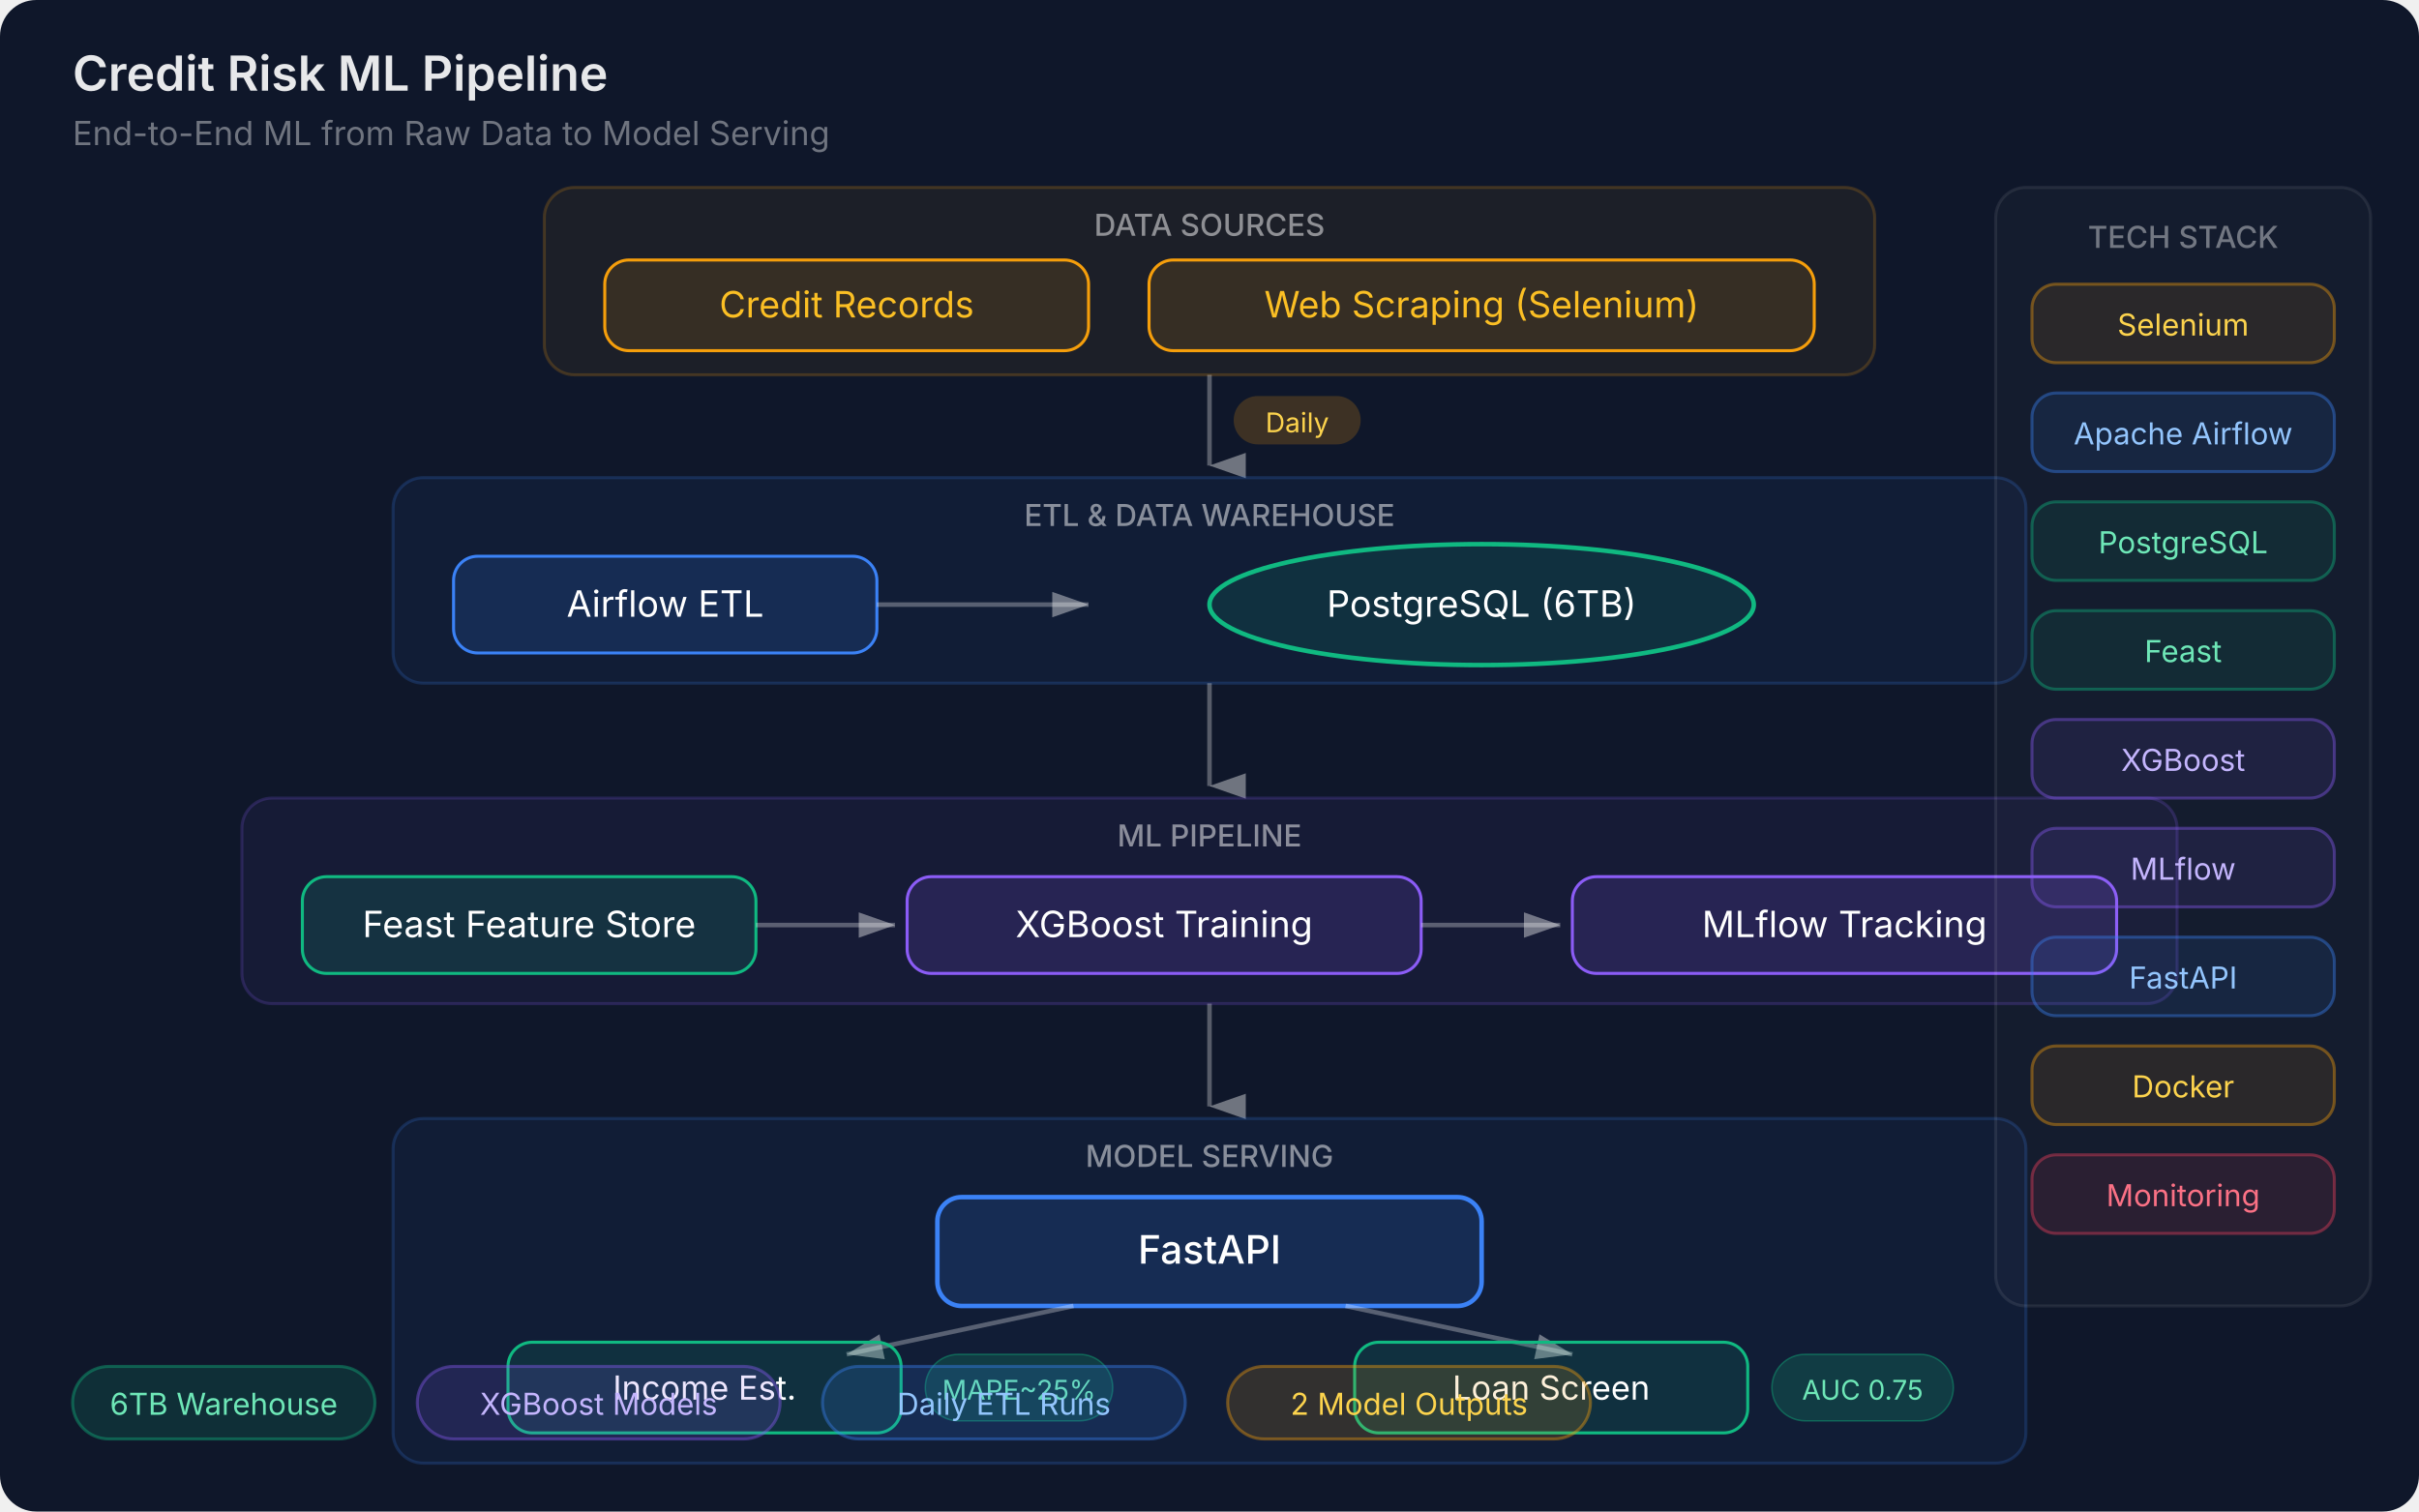
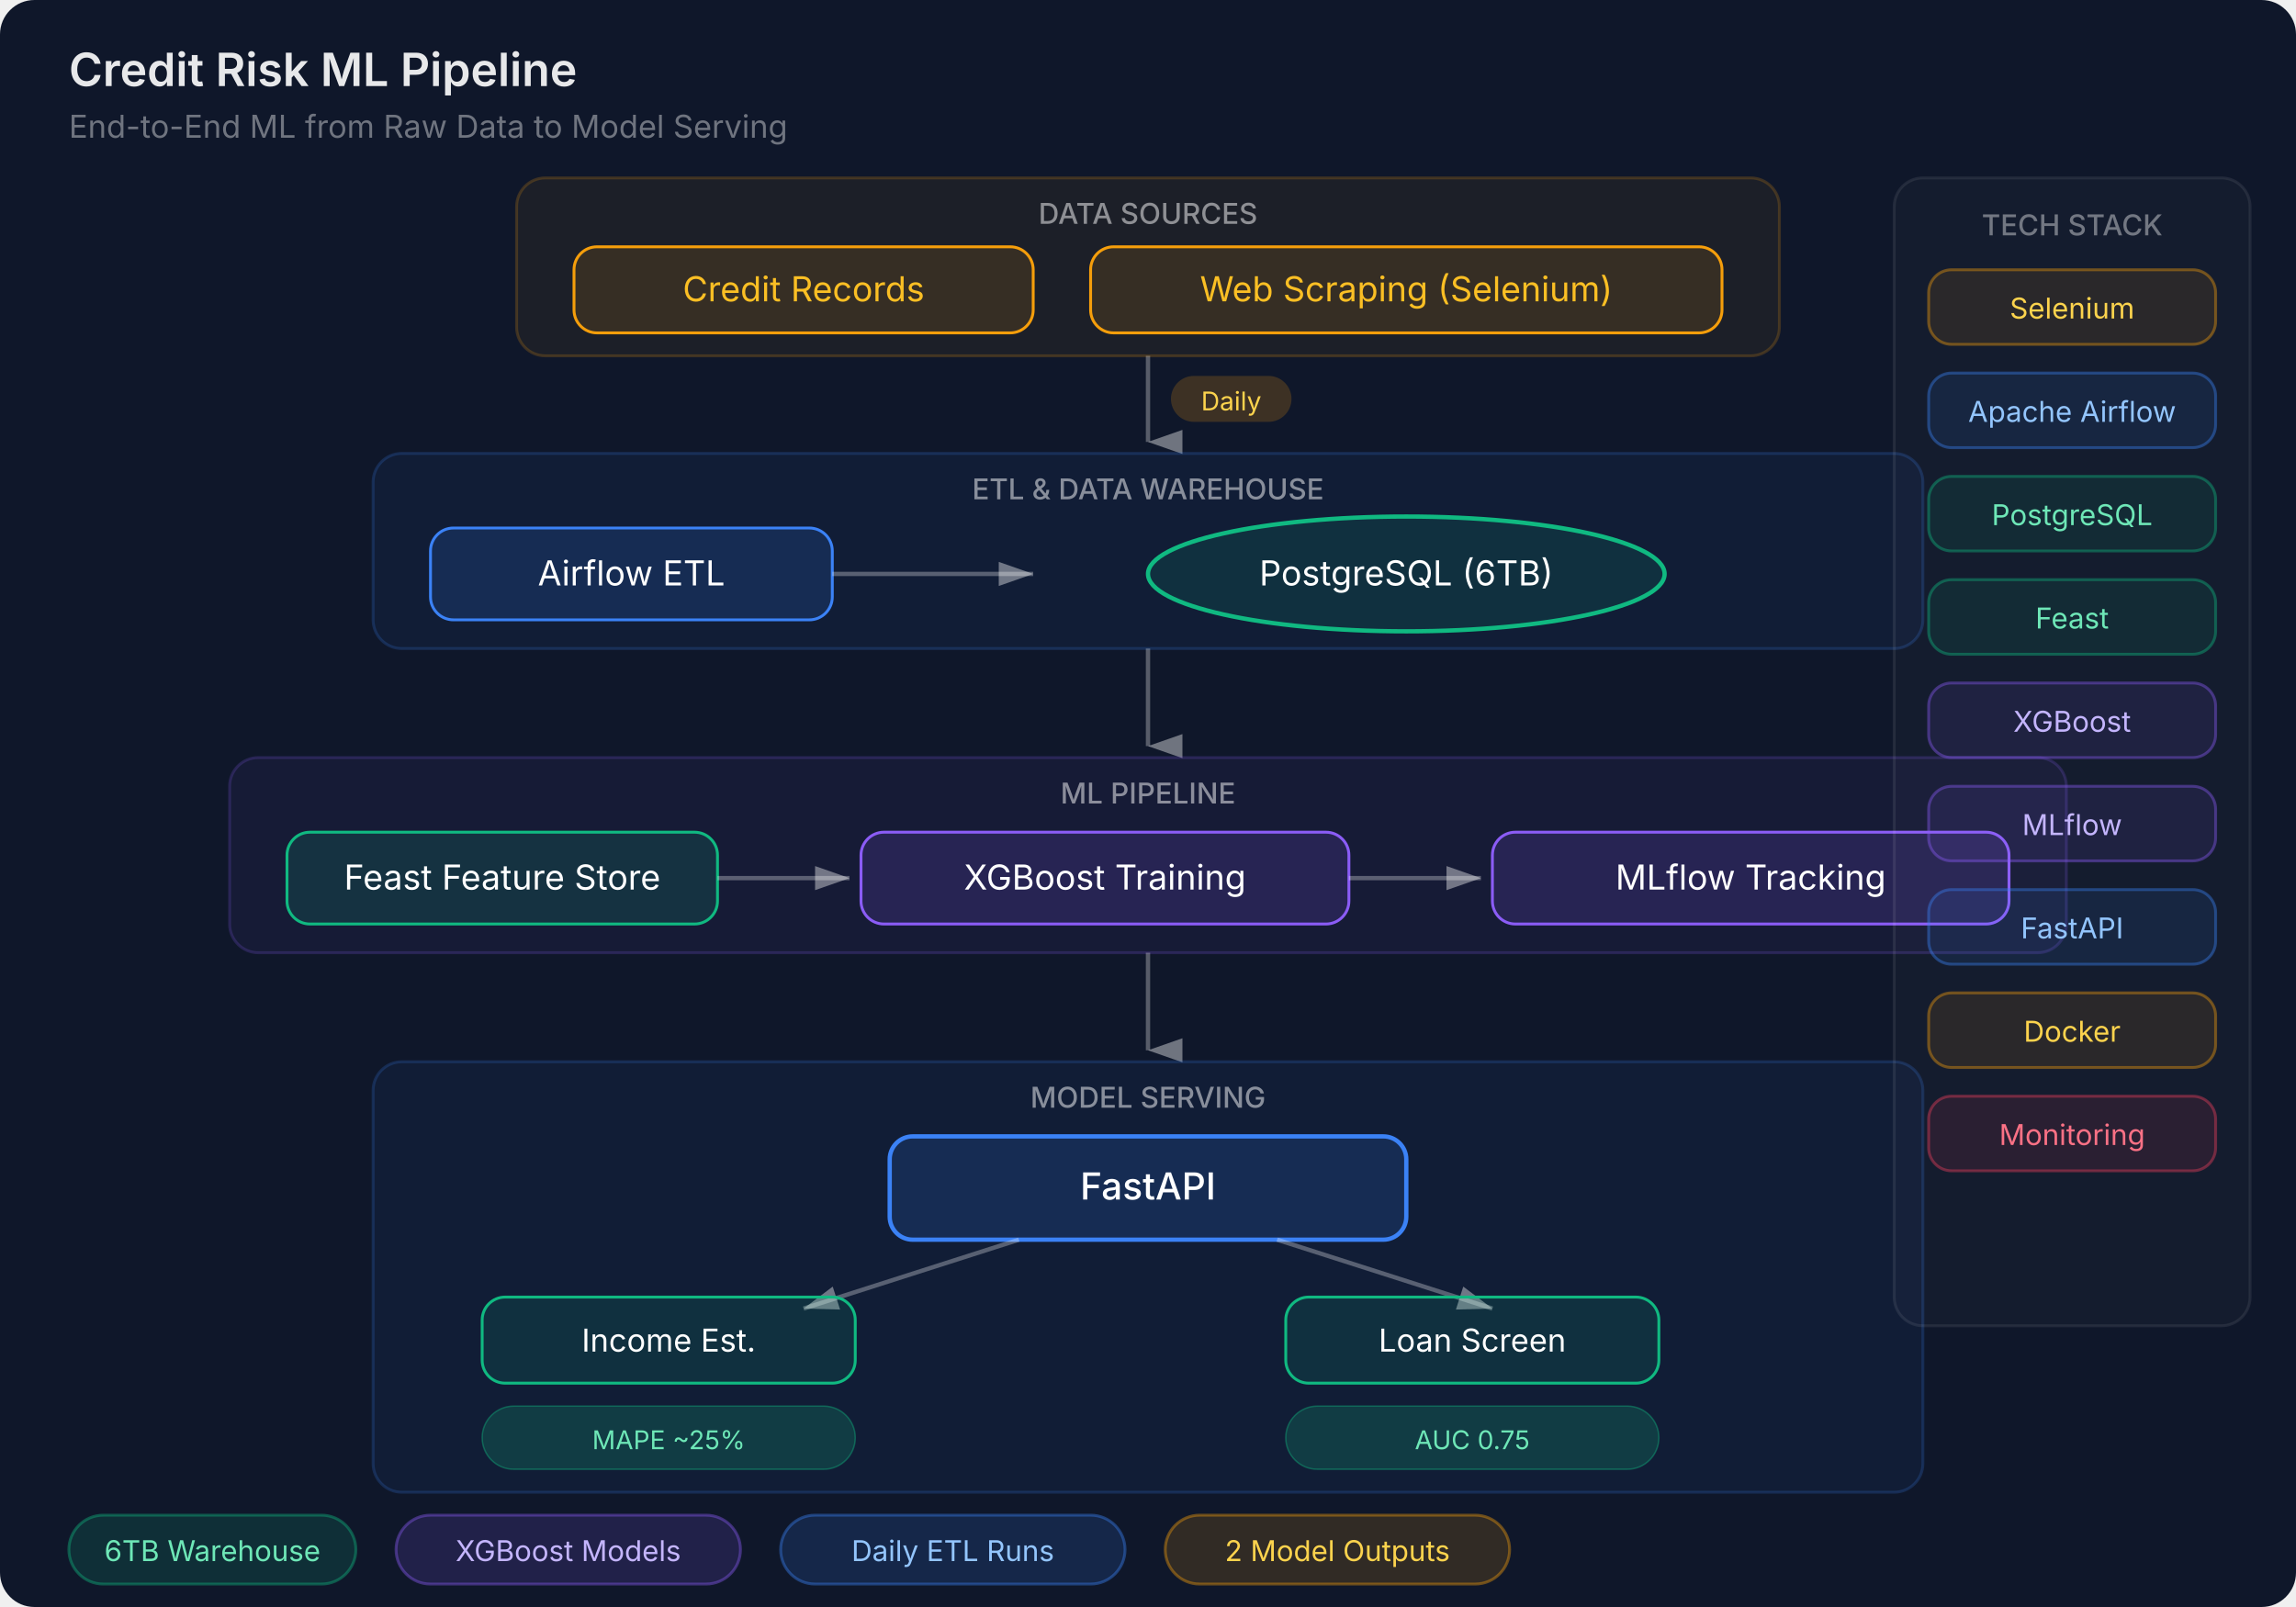
- <svg xmlns="http://www.w3.org/2000/svg" viewBox="0 0 800 500" width="800" height="500">
+ <svg xmlns="http://www.w3.org/2000/svg" viewBox="0 0 800 560" width="800" height="560">
  <defs>
    <marker id="arrow" viewBox="0 0 10 7" refX="10" refY="3.5" markerWidth="8" markerHeight="6" orient="auto-start-reverse">
      <path d="M 0 0 L 10 3.5 L 0 7 z" fill="rgba(255,255,255,0.4)" />
    </marker>
    <marker id="arrow-down" viewBox="0 0 7 10" refX="3.5" refY="10" markerWidth="6" markerHeight="8" orient="auto">
      <path d="M 0 0 L 3.5 10 L 7 0 z" fill="rgba(255,255,255,0.4)" />
    </marker>
  </defs>
-   <rect width="800" height="500" rx="12" fill="#0f172a" />
+   <rect width="800" height="560" rx="12" fill="#0f172a" />
  <text x="24" y="30" font-family="system-ui, -apple-system, sans-serif" font-size="16" fill="white" opacity="0.9" font-weight="600">Credit Risk ML Pipeline</text>
  <text x="24" y="48" font-family="system-ui, -apple-system, sans-serif" font-size="11" fill="rgba(255,255,255,0.4)">End-to-End ML from Raw Data to Model Serving</text>
  <rect x="180" y="62" width="440" height="62" rx="10" fill="rgba(245,158,11,0.06)" stroke="rgba(245,158,11,0.2)" stroke-width="1" />
  <text x="400" y="78" font-family="system-ui, -apple-system, sans-serif" font-size="10" fill="rgba(255,255,255,0.5)" text-anchor="middle" font-weight="500">DATA SOURCES</text>
  <rect x="200" y="86" width="160" height="30" rx="8" fill="rgba(245,158,11,0.12)" stroke="#f59e0b" stroke-width="1" />
  <text x="280" y="105" font-family="system-ui, -apple-system, sans-serif" font-size="12" fill="#fbbf24" text-anchor="middle">Credit Records</text>
  <rect x="380" y="86" width="220" height="30" rx="8" fill="rgba(245,158,11,0.12)" stroke="#f59e0b" stroke-width="1" />
  <text x="490" y="105" font-family="system-ui, -apple-system, sans-serif" font-size="12" fill="#fbbf24" text-anchor="middle">Web Scraping (Selenium)</text>
  <line x1="400" y1="124" x2="400" y2="154" stroke="rgba(255,255,255,0.3)" stroke-width="1.5" marker-end="url(#arrow-down)" />
  <rect x="408" y="131" width="42" height="16" rx="8" fill="rgba(245,158,11,0.2)" />
  <text x="429" y="143" font-family="system-ui, -apple-system, sans-serif" font-size="9" fill="#fcd34d" text-anchor="middle">Daily</text>
  <rect x="130" y="158" width="540" height="68" rx="10" fill="rgba(59,130,246,0.06)" stroke="rgba(59,130,246,0.2)" stroke-width="1" />
  <text x="400" y="174" font-family="system-ui, -apple-system, sans-serif" font-size="10" fill="rgba(255,255,255,0.5)" text-anchor="middle" font-weight="500">ETL &amp; DATA WAREHOUSE</text>
  <rect x="150" y="184" width="140" height="32" rx="8" fill="rgba(59,130,246,0.15)" stroke="#3b82f6" stroke-width="1" />
  <text x="220" y="204" font-family="system-ui, -apple-system, sans-serif" font-size="12" fill="white" text-anchor="middle">Airflow ETL</text>
  <line x1="290" y1="200" x2="360" y2="200" stroke="rgba(255,255,255,0.3)" stroke-width="1.5" marker-end="url(#arrow)" />
  <ellipse cx="490" cy="200" rx="90" ry="20" fill="rgba(16,185,129,0.12)" stroke="#10b981" stroke-width="1.5" />
  <text x="490" y="204" font-family="system-ui, -apple-system, sans-serif" font-size="12" fill="white" text-anchor="middle">PostgreSQL (6TB)</text>
  <line x1="400" y1="226" x2="400" y2="260" stroke="rgba(255,255,255,0.3)" stroke-width="1.5" marker-end="url(#arrow-down)" />
  <rect x="80" y="264" width="640" height="68" rx="10" fill="rgba(139,92,246,0.06)" stroke="rgba(139,92,246,0.2)" stroke-width="1" />
  <text x="400" y="280" font-family="system-ui, -apple-system, sans-serif" font-size="10" fill="rgba(255,255,255,0.5)" text-anchor="middle" font-weight="500">ML PIPELINE</text>
  <rect x="100" y="290" width="150" height="32" rx="8" fill="rgba(16,185,129,0.15)" stroke="#10b981" stroke-width="1" />
  <text x="175" y="310" font-family="system-ui, -apple-system, sans-serif" font-size="12" fill="white" text-anchor="middle">Feast Feature Store</text>
  <line x1="250" y1="306" x2="296" y2="306" stroke="rgba(255,255,255,0.3)" stroke-width="1.5" marker-end="url(#arrow)" />
  <rect x="300" y="290" width="170" height="32" rx="8" fill="rgba(139,92,246,0.15)" stroke="#8b5cf6" stroke-width="1" />
  <text x="385" y="310" font-family="system-ui, -apple-system, sans-serif" font-size="12" fill="white" text-anchor="middle">XGBoost Training</text>
  <line x1="470" y1="306" x2="516" y2="306" stroke="rgba(255,255,255,0.3)" stroke-width="1.5" marker-end="url(#arrow)" />
  <rect x="520" y="290" width="180" height="32" rx="8" fill="rgba(139,92,246,0.15)" stroke="#8b5cf6" stroke-width="1" />
  <text x="610" y="310" font-family="system-ui, -apple-system, sans-serif" font-size="12" fill="white" text-anchor="middle">MLflow Tracking</text>
  <line x1="400" y1="332" x2="400" y2="366" stroke="rgba(255,255,255,0.3)" stroke-width="1.5" marker-end="url(#arrow-down)" />
-   <rect x="130" y="370" width="540" height="114" rx="10" fill="rgba(59,130,246,0.06)" stroke="rgba(59,130,246,0.2)" stroke-width="1" />
+   <rect x="130" y="370" width="540" height="150" rx="10" fill="rgba(59,130,246,0.06)" stroke="rgba(59,130,246,0.2)" stroke-width="1" />
  <text x="400" y="386" font-family="system-ui, -apple-system, sans-serif" font-size="10" fill="rgba(255,255,255,0.5)" text-anchor="middle" font-weight="500">MODEL SERVING</text>
  <rect x="310" y="396" width="180" height="36" rx="8" fill="rgba(59,130,246,0.15)" stroke="#3b82f6" stroke-width="1.5" />
  <text x="400" y="418" font-family="system-ui, -apple-system, sans-serif" font-size="13" fill="white" text-anchor="middle" font-weight="500">FastAPI</text>
-   <line x1="355" y1="432" x2="280" y2="448" stroke="rgba(255,255,255,0.3)" stroke-width="1.5" marker-end="url(#arrow)" />
-   <rect x="168" y="444" width="130" height="30" rx="8" fill="rgba(16,185,129,0.12)" stroke="#10b981" stroke-width="1" />
-   <text x="233" y="463" font-family="system-ui, -apple-system, sans-serif" font-size="11" fill="white" text-anchor="middle">Income Est.</text>
-   <rect x="306" y="448" width="62" height="22" rx="11" fill="rgba(16,185,129,0.2)" stroke="rgba(16,185,129,0.4)" stroke-width="0.5" />
-   <text x="337" y="463" font-family="system-ui, -apple-system, sans-serif" font-size="9" fill="#6ee7b7" text-anchor="middle">MAPE~25%</text>
-   <line x1="445" y1="432" x2="520" y2="448" stroke="rgba(255,255,255,0.3)" stroke-width="1.5" marker-end="url(#arrow)" />
-   <rect x="448" y="444" width="130" height="30" rx="8" fill="rgba(16,185,129,0.12)" stroke="#10b981" stroke-width="1" />
-   <text x="513" y="463" font-family="system-ui, -apple-system, sans-serif" font-size="11" fill="white" text-anchor="middle">Loan Screen</text>
-   <rect x="586" y="448" width="60" height="22" rx="11" fill="rgba(16,185,129,0.2)" stroke="rgba(16,185,129,0.4)" stroke-width="0.5" />
-   <text x="616" y="463" font-family="system-ui, -apple-system, sans-serif" font-size="9" fill="#6ee7b7" text-anchor="middle">AUC 0.75</text>
-   <rect x="660" y="62" width="124" height="370" rx="10" fill="rgba(255,255,255,0.02)" stroke="rgba(255,255,255,0.08)" stroke-width="1" />
+   <line x1="355" y1="432" x2="280" y2="456" stroke="rgba(255,255,255,0.3)" stroke-width="1.5" marker-end="url(#arrow)" />
+   <rect x="168" y="452" width="130" height="30" rx="8" fill="rgba(16,185,129,0.12)" stroke="#10b981" stroke-width="1" />
+   <text x="233" y="471" font-family="system-ui, -apple-system, sans-serif" font-size="11" fill="white" text-anchor="middle">Income Est.</text>
+   <rect x="168" y="490" width="130" height="22" rx="11" fill="rgba(16,185,129,0.2)" stroke="rgba(16,185,129,0.4)" stroke-width="0.5" />
+   <text x="233" y="505" font-family="system-ui, -apple-system, sans-serif" font-size="9" fill="#6ee7b7" text-anchor="middle">MAPE ~25%</text>
+   <line x1="445" y1="432" x2="520" y2="456" stroke="rgba(255,255,255,0.3)" stroke-width="1.5" marker-end="url(#arrow)" />
+   <rect x="448" y="452" width="130" height="30" rx="8" fill="rgba(16,185,129,0.12)" stroke="#10b981" stroke-width="1" />
+   <text x="513" y="471" font-family="system-ui, -apple-system, sans-serif" font-size="11" fill="white" text-anchor="middle">Loan Screen</text>
+   <rect x="448" y="490" width="130" height="22" rx="11" fill="rgba(16,185,129,0.2)" stroke="rgba(16,185,129,0.4)" stroke-width="0.5" />
+   <text x="513" y="505" font-family="system-ui, -apple-system, sans-serif" font-size="9" fill="#6ee7b7" text-anchor="middle">AUC 0.75</text>
+   <rect x="660" y="62" width="124" height="400" rx="10" fill="rgba(255,255,255,0.02)" stroke="rgba(255,255,255,0.08)" stroke-width="1" />
  <text x="722" y="82" font-family="system-ui, -apple-system, sans-serif" font-size="10" fill="rgba(255,255,255,0.4)" text-anchor="middle" font-weight="500">TECH STACK</text>
  <rect x="672" y="94" width="100" height="26" rx="8" fill="rgba(245,158,11,0.10)" stroke="rgba(245,158,11,0.4)" stroke-width="1" />
  <text x="722" y="111" font-family="system-ui, -apple-system, sans-serif" font-size="10" fill="#fcd34d" text-anchor="middle">Selenium</text>
  <rect x="672" y="130" width="100" height="26" rx="8" fill="rgba(59,130,246,0.10)" stroke="rgba(59,130,246,0.4)" stroke-width="1" />
  <text x="722" y="147" font-family="system-ui, -apple-system, sans-serif" font-size="10" fill="#93c5fd" text-anchor="middle">Apache Airflow</text>
  <rect x="672" y="166" width="100" height="26" rx="8" fill="rgba(16,185,129,0.10)" stroke="rgba(16,185,129,0.4)" stroke-width="1" />
  <text x="722" y="183" font-family="system-ui, -apple-system, sans-serif" font-size="10" fill="#6ee7b7" text-anchor="middle">PostgreSQL</text>
  <rect x="672" y="202" width="100" height="26" rx="8" fill="rgba(16,185,129,0.10)" stroke="rgba(16,185,129,0.4)" stroke-width="1" />
  <text x="722" y="219" font-family="system-ui, -apple-system, sans-serif" font-size="10" fill="#6ee7b7" text-anchor="middle">Feast</text>
  <rect x="672" y="238" width="100" height="26" rx="8" fill="rgba(139,92,246,0.10)" stroke="rgba(139,92,246,0.4)" stroke-width="1" />
  <text x="722" y="255" font-family="system-ui, -apple-system, sans-serif" font-size="10" fill="#c4b5fd" text-anchor="middle">XGBoost</text>
  <rect x="672" y="274" width="100" height="26" rx="8" fill="rgba(139,92,246,0.10)" stroke="rgba(139,92,246,0.4)" stroke-width="1" />
  <text x="722" y="291" font-family="system-ui, -apple-system, sans-serif" font-size="10" fill="#c4b5fd" text-anchor="middle">MLflow</text>
  <rect x="672" y="310" width="100" height="26" rx="8" fill="rgba(59,130,246,0.10)" stroke="rgba(59,130,246,0.4)" stroke-width="1" />
  <text x="722" y="327" font-family="system-ui, -apple-system, sans-serif" font-size="10" fill="#93c5fd" text-anchor="middle">FastAPI</text>
  <rect x="672" y="346" width="100" height="26" rx="8" fill="rgba(245,158,11,0.10)" stroke="rgba(245,158,11,0.4)" stroke-width="1" />
  <text x="722" y="363" font-family="system-ui, -apple-system, sans-serif" font-size="10" fill="#fcd34d" text-anchor="middle">Docker</text>
  <rect x="672" y="382" width="100" height="26" rx="8" fill="rgba(244,63,94,0.10)" stroke="rgba(244,63,94,0.4)" stroke-width="1" />
  <text x="722" y="399" font-family="system-ui, -apple-system, sans-serif" font-size="10" fill="#fb7185" text-anchor="middle">Monitoring</text>
-   <rect x="24" y="452" width="100" height="24" rx="12" fill="rgba(16,185,129,0.15)" stroke="rgba(16,185,129,0.4)" stroke-width="1" />
-   <text x="74" y="468" font-family="system-ui, -apple-system, sans-serif" font-size="10" fill="#6ee7b7" text-anchor="middle">6TB Warehouse</text>
-   <rect x="138" y="452" width="120" height="24" rx="12" fill="rgba(139,92,246,0.15)" stroke="rgba(139,92,246,0.4)" stroke-width="1" />
-   <text x="198" y="468" font-family="system-ui, -apple-system, sans-serif" font-size="10" fill="#c4b5fd" text-anchor="middle">XGBoost Models</text>
-   <rect x="272" y="452" width="120" height="24" rx="12" fill="rgba(59,130,246,0.15)" stroke="rgba(59,130,246,0.4)" stroke-width="1" />
-   <text x="332" y="468" font-family="system-ui, -apple-system, sans-serif" font-size="10" fill="#93c5fd" text-anchor="middle">Daily ETL Runs</text>
-   <rect x="406" y="452" width="120" height="24" rx="12" fill="rgba(245,158,11,0.15)" stroke="rgba(245,158,11,0.4)" stroke-width="1" />
-   <text x="466" y="468" font-family="system-ui, -apple-system, sans-serif" font-size="10" fill="#fcd34d" text-anchor="middle">2 Model Outputs</text>
+   <rect x="24" y="528" width="100" height="24" rx="12" fill="rgba(16,185,129,0.15)" stroke="rgba(16,185,129,0.4)" stroke-width="1" />
+   <text x="74" y="544" font-family="system-ui, -apple-system, sans-serif" font-size="10" fill="#6ee7b7" text-anchor="middle">6TB Warehouse</text>
+   <rect x="138" y="528" width="120" height="24" rx="12" fill="rgba(139,92,246,0.15)" stroke="rgba(139,92,246,0.4)" stroke-width="1" />
+   <text x="198" y="544" font-family="system-ui, -apple-system, sans-serif" font-size="10" fill="#c4b5fd" text-anchor="middle">XGBoost Models</text>
+   <rect x="272" y="528" width="120" height="24" rx="12" fill="rgba(59,130,246,0.15)" stroke="rgba(59,130,246,0.4)" stroke-width="1" />
+   <text x="332" y="544" font-family="system-ui, -apple-system, sans-serif" font-size="10" fill="#93c5fd" text-anchor="middle">Daily ETL Runs</text>
+   <rect x="406" y="528" width="120" height="24" rx="12" fill="rgba(245,158,11,0.15)" stroke="rgba(245,158,11,0.4)" stroke-width="1" />
+   <text x="466" y="544" font-family="system-ui, -apple-system, sans-serif" font-size="10" fill="#fcd34d" text-anchor="middle">2 Model Outputs</text>
</svg>
